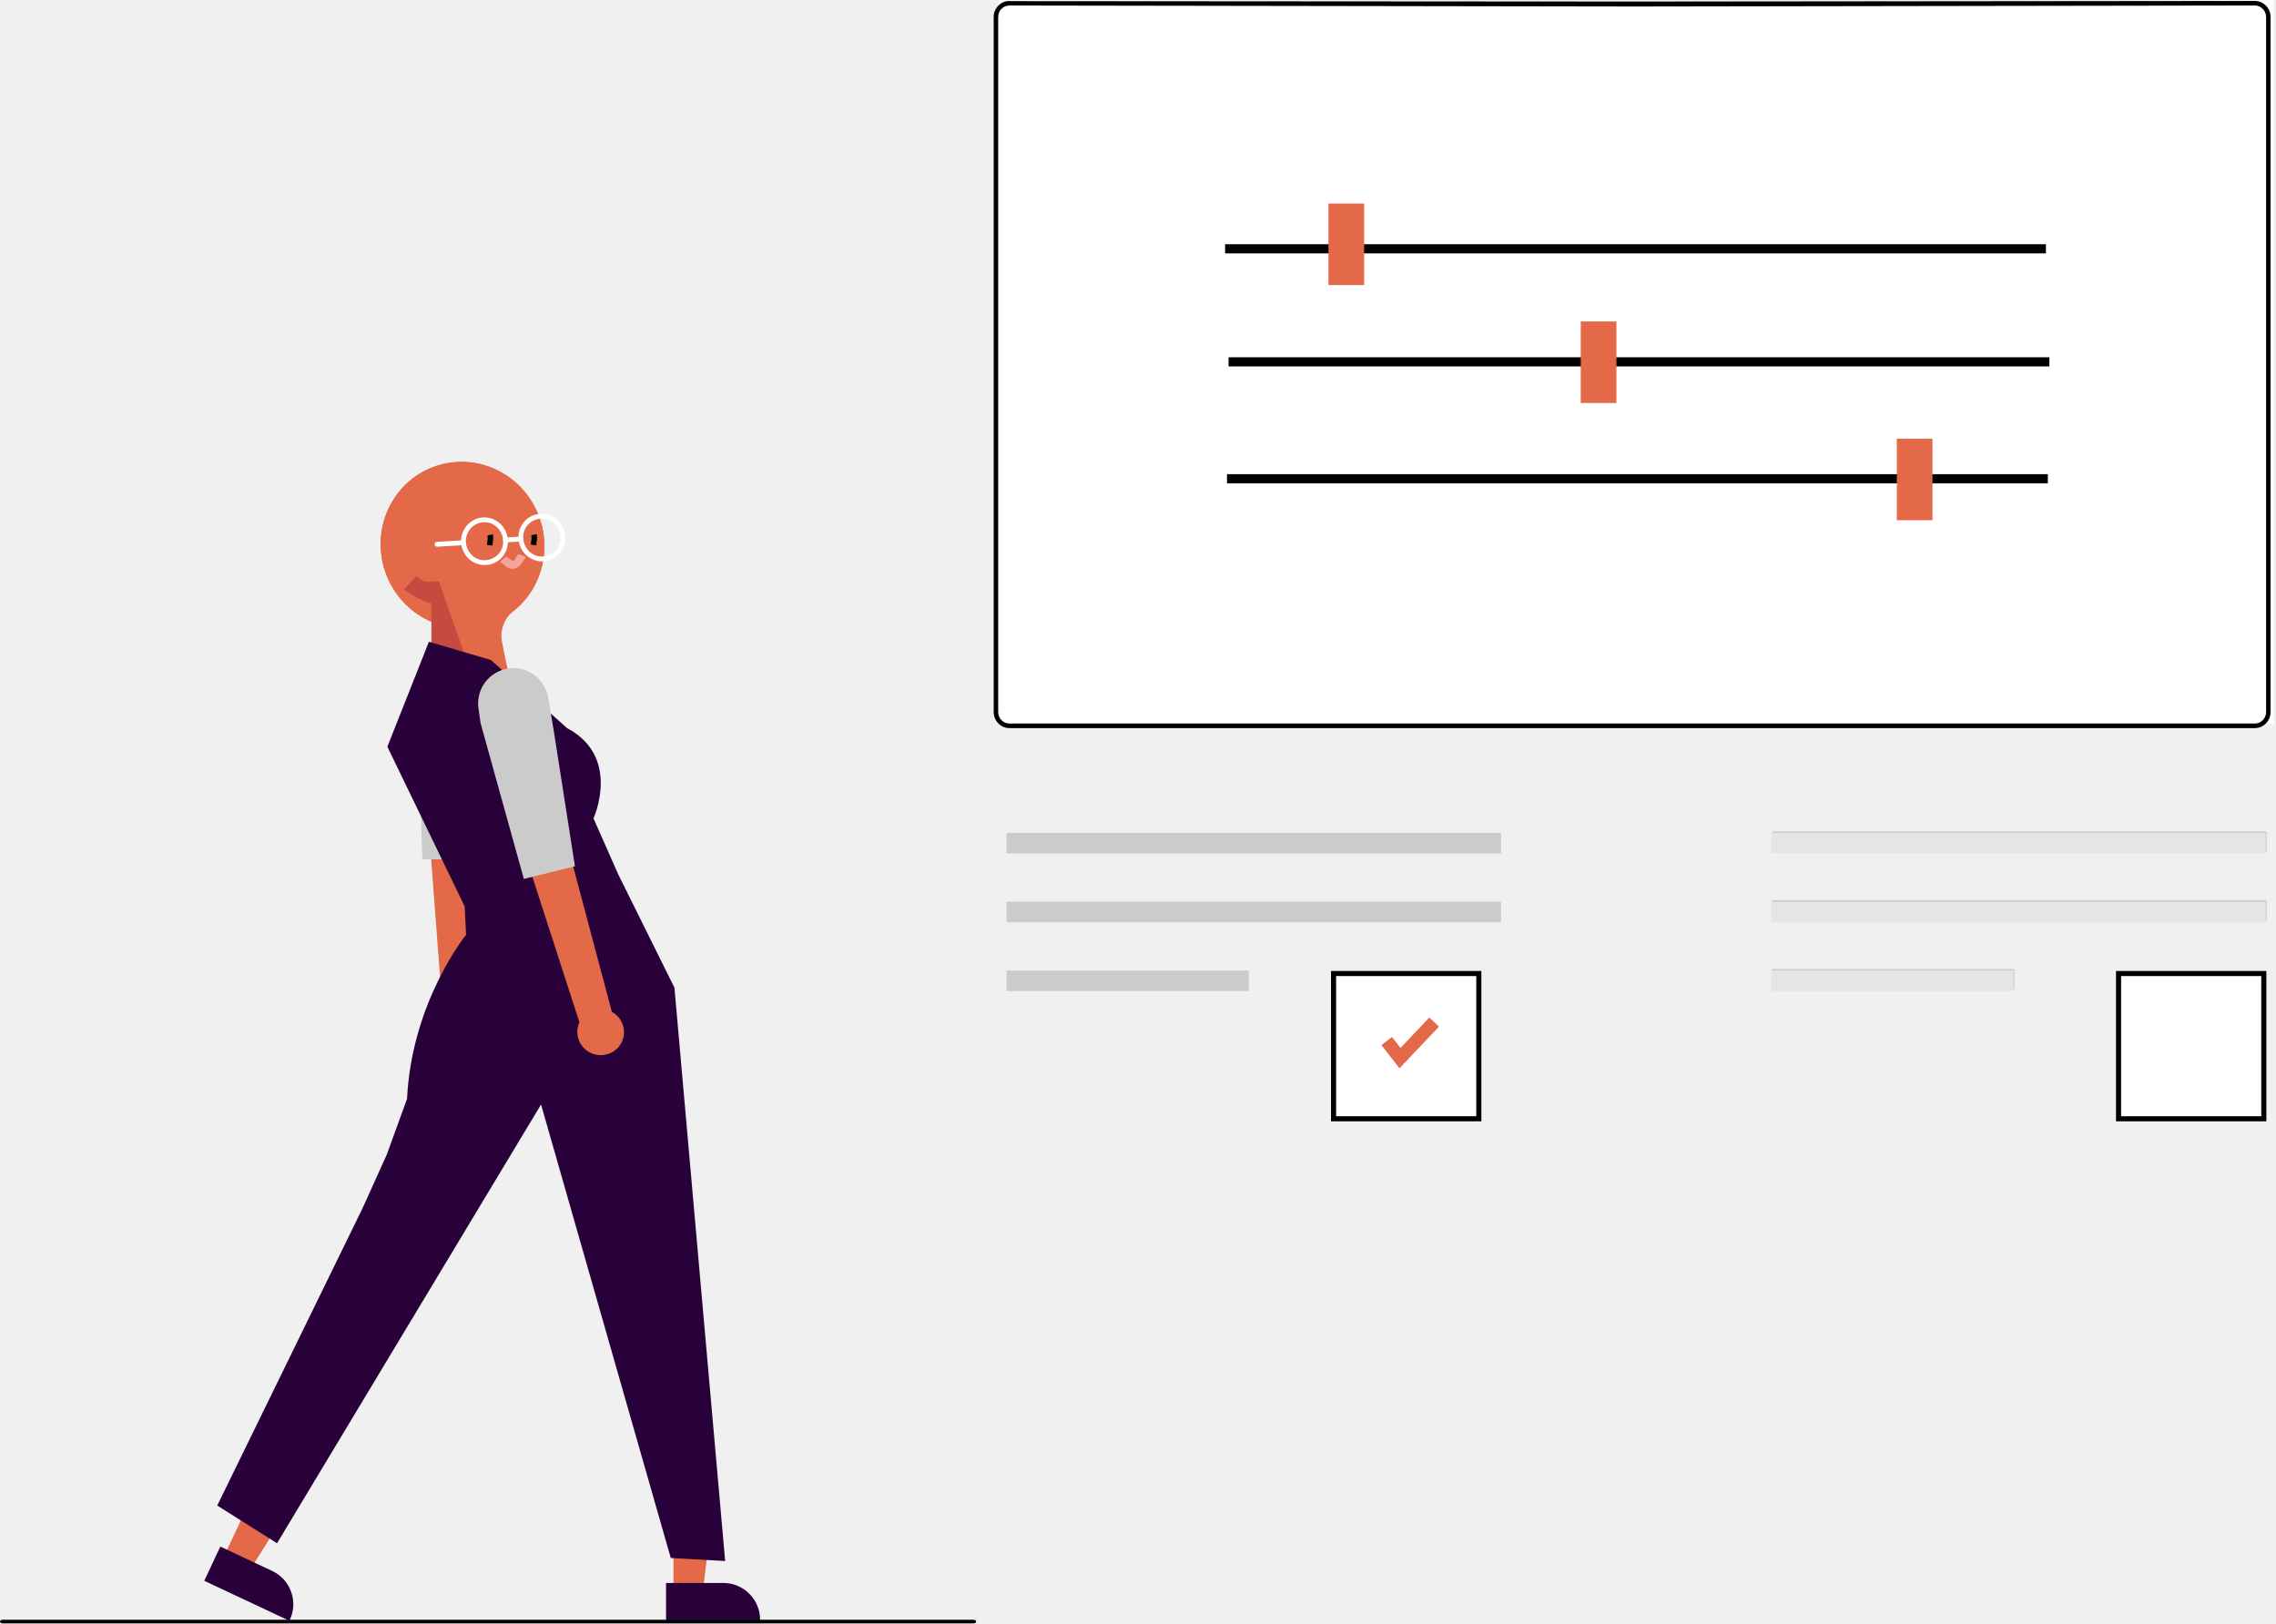
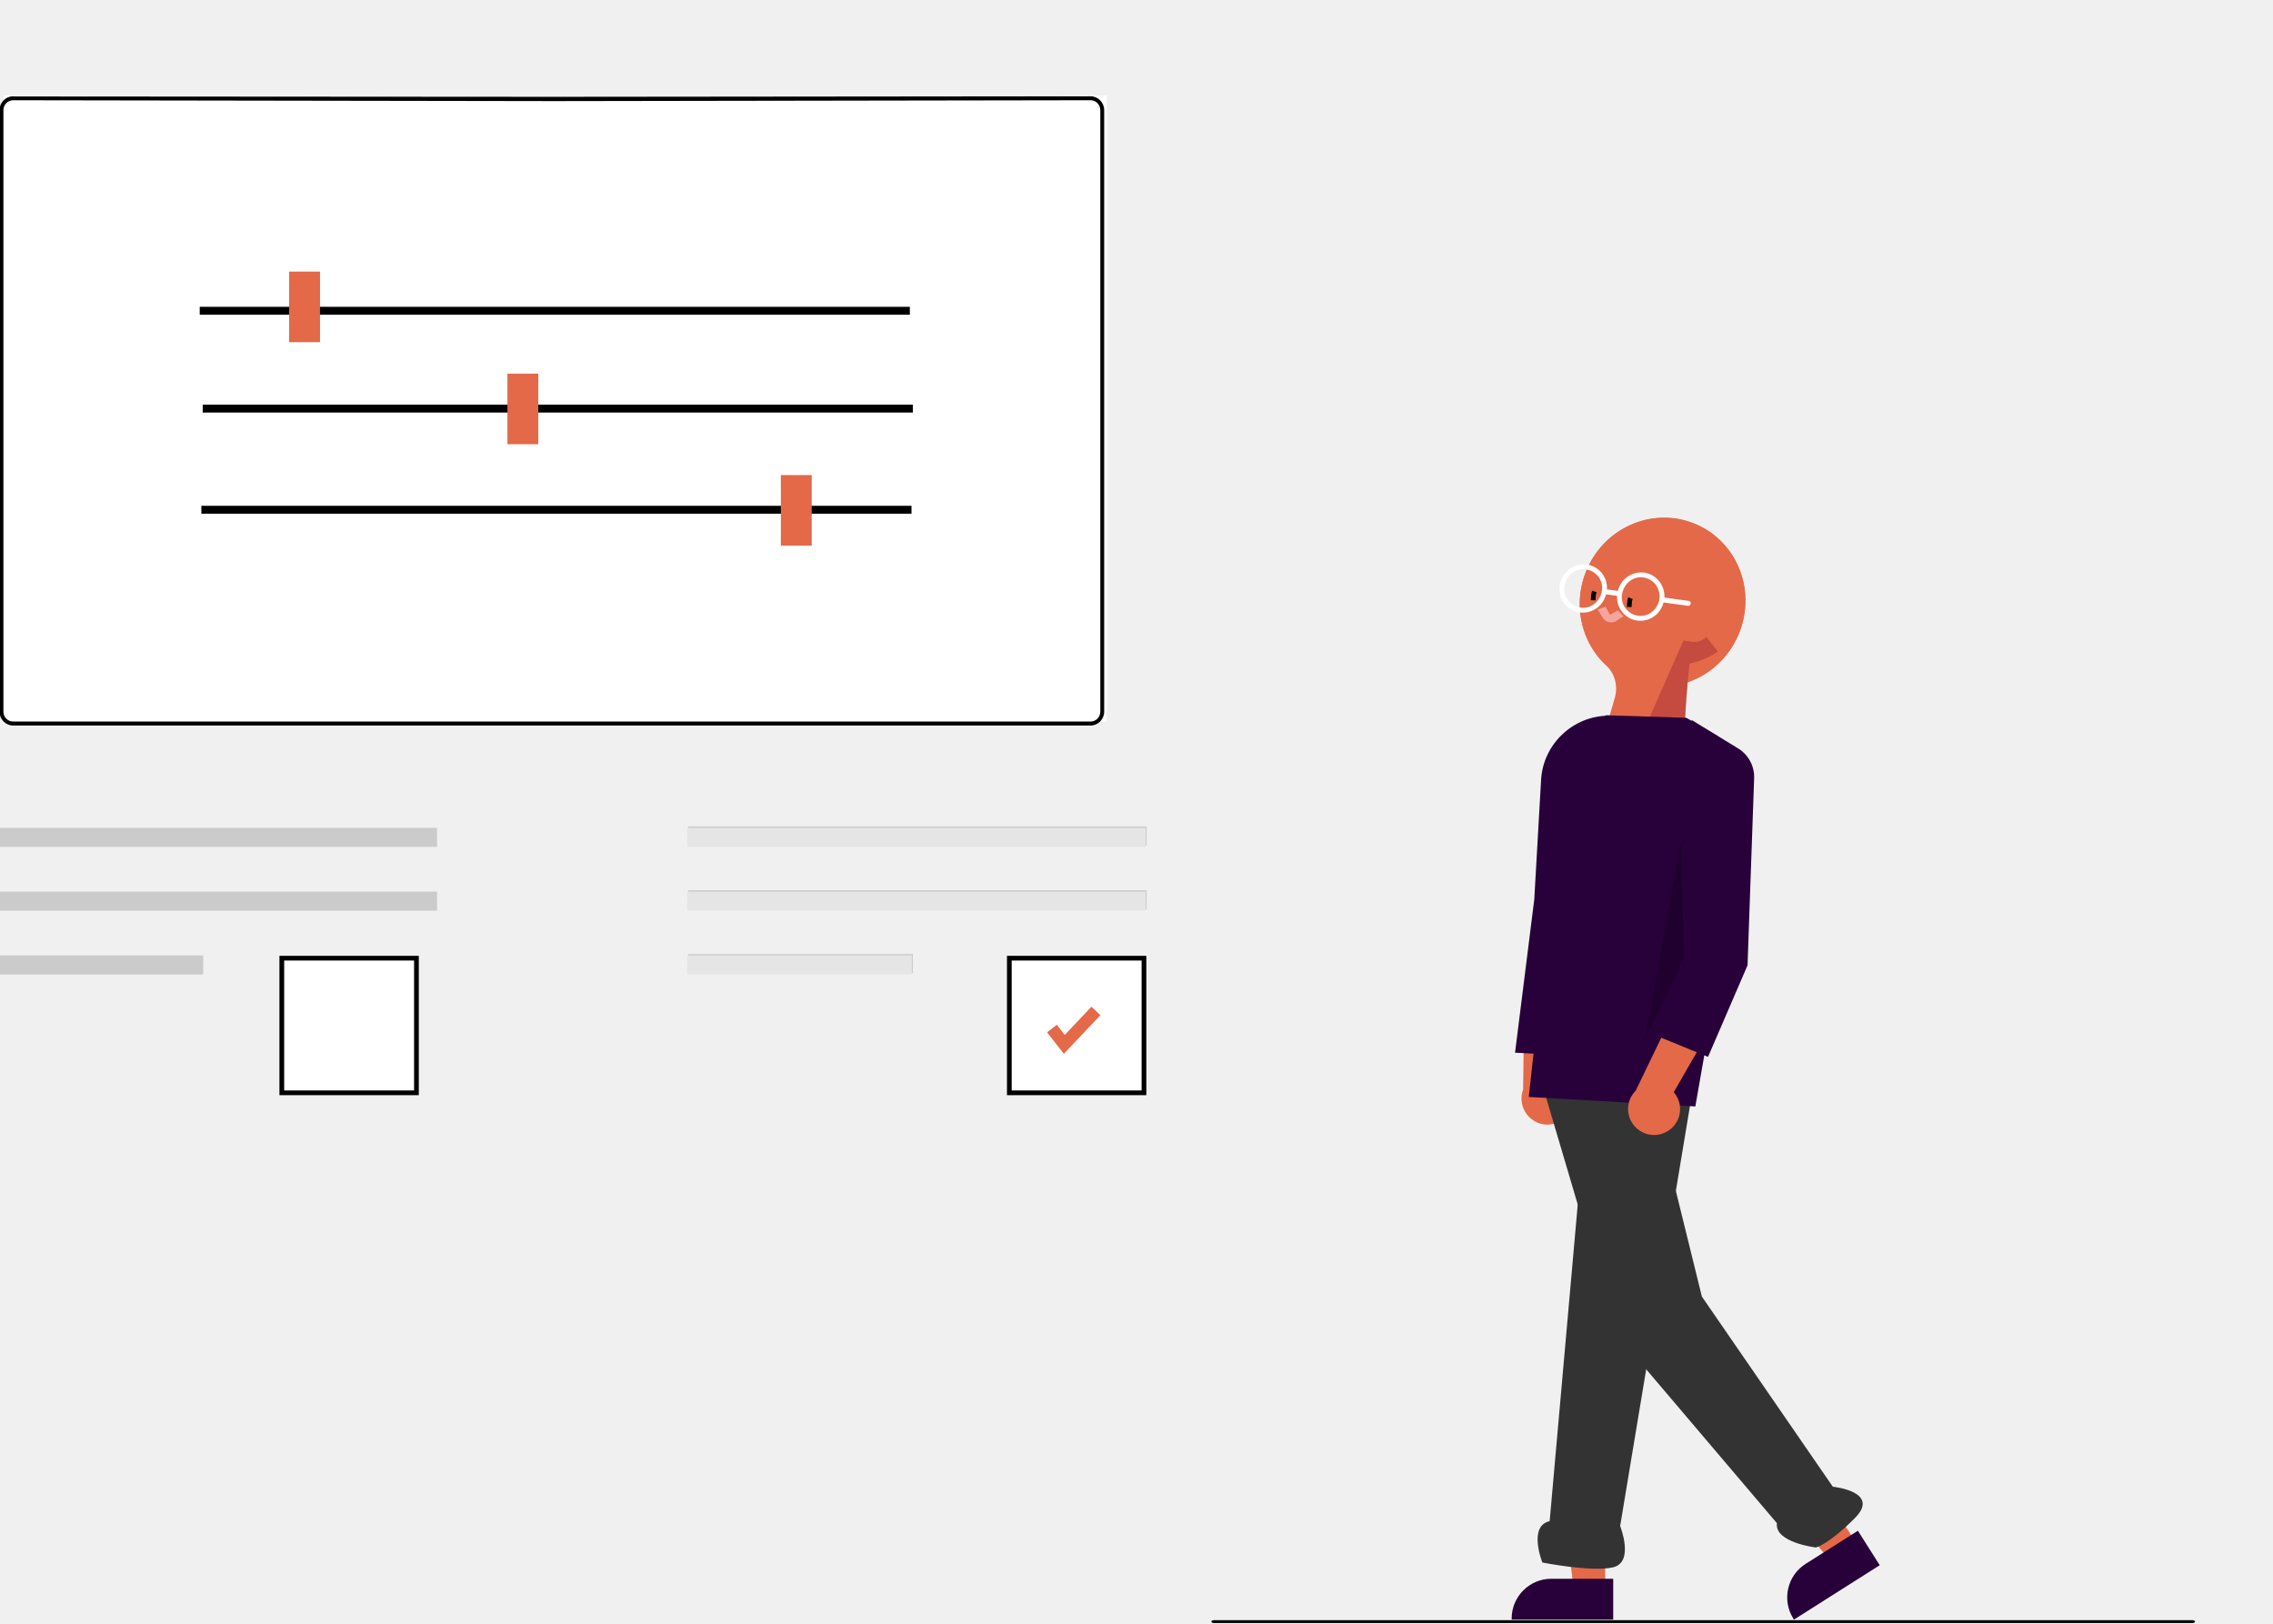
- <svg xmlns="http://www.w3.org/2000/svg" clip-rule="evenodd" fill-rule="evenodd" stroke-linejoin="round" stroke-miterlimit="2" viewBox="0 0 893 637">
-   <path d="m1046.02 415.5h-500.22v-284c165.909.252 329.243 1.285 500.22 0z" fill="#fff" fill-rule="nonzero" transform="translate(-153.978 -131.5)" />
-   <path d="m480.906 91.836h322.053v8.053h-322.053z" transform="matrix(1 0 0 .44514 -.229617 54.9526)" />
-   <path d="m480.906 91.836h322.053v8.053h-322.053z" transform="matrix(1 0 0 .44514 1.1261 99.3159)" />
-   <path d="m480.906 91.836h322.053v8.053h-322.053z" transform="matrix(1 0 0 .44514 .518763 145.187)" />
-   <path d="m521.224 79.862h14v32h-14z" fill="#e46948" />
-   <path d="m620.224 126.138h14v32h-14z" fill="#e46948" />
-   <path d="m744.224 172.138h14v32h-14z" fill="#e46948" />
-   <path d="m394.906 326.836h194.053v8.053h-194.053z" fill="#cbcbcb" />
-   <path d="m394.906 353.836h194.053v8.053h-194.053z" fill="#cbcbcb" />
-   <path d="m394.906 380.836h95.053v8.053h-95.053z" fill="#cbcbcb" />
-   <path d="m695.312 326.249h194.053v8.053h-194.053z" fill="#cbcbcb" />
-   <path d="m695.312 353.249h194.053v8.053h-194.053z" fill="#cbcbcb" />
-   <path d="m695.312 380.249h95.053v8.053h-95.053z" fill="#cbcbcb" />
-   <path d="m522.225 381h59v59h-59z" fill="#fff" fill-rule="nonzero" />
-   <path d="m735.203 571.5h-59v-59h59zm-57-2h55v-55h-55z" fill-rule="nonzero" transform="translate(-153.978 -131.5)" />
-   <path d="m830.225 381h59v59h-59z" fill="#fff" fill-rule="nonzero" />
-   <path d="m1043.2 571.5h-58.997v-59h58.997zm-56.997-2h54.997v-55h-54.997z" fill-rule="nonzero" transform="translate(-153.978 -131.5)" />
-   <path d="m703.076 550.695-7.075-9.1 4.114-3.2 3.35 4.307 11.318-11.946 3.785 3.585z" fill="#e46948" fill-rule="nonzero" transform="translate(-153.978 -131.5)" />
-   <path d="m694.906 326.836h194.053v8.053h-194.053z" fill="#e5e5e5" />
-   <path d="m694.906 353.836h194.053v8.053h-194.053z" fill="#e5e5e5" />
-   <path d="m694.906 380.836h95.053v8.053h-95.053z" fill="#e5e5e5" />
-   <path d="m306.2 147.8c-14.3-13-36.4-13.4-51.1-.8-6.847 5.846-11.129 13.489-12.807 21.578-2.512 12.113.814 25.229 10.107 34.822 1 1 2 2 3.1 2.9-1.7 5.6-3.6 11.5-5.8 17.9l31.7 54.1c.2-21.1 1.7-39.4 3.2-53.4.6-5.5 4.2-10.3 9.4-12.2 4.8-1.8 9.3-4.6 13.2-8.4 15.8-15.5 15.7-41.3-1-56.5z" fill="#e46948" fill-rule="nonzero" transform="matrix(.791775 -.243235 .248355 .80844 -84.20929 139.4186)" />
-   <g transform="matrix(.791775 -.243235 .248355 .80844 -84.20929 139.4186)">
-     <circle cx="280.2" cy="176.4" fill="#e46948" r="38.7" />
+ <svg xmlns="http://www.w3.org/2000/svg" clip-rule="evenodd" fill-rule="evenodd" stroke-linejoin="round" stroke-miterlimit="2" viewBox="0 0 885 632">
+   <g transform="matrix(.858512 0 0 .858512 -334.902 37.1735)">
+     <path d="m1046.02 415.5h-500.22v-284c165.909.252 329.243 1.285 500.22 0z" fill="#fff" fill-rule="nonzero" transform="translate(-153.978 -131.5)" />
+     <path d="m480.906 91.836h322.053v8.053h-322.053z" transform="matrix(1 0 0 .44514 -.229617 54.9526)" />
+     <path d="m480.906 91.836h322.053v8.053h-322.053z" transform="matrix(1 0 0 .44514 1.1261 99.3159)" />
+     <path d="m480.906 91.836h322.053v8.053h-322.053z" transform="matrix(1 0 0 .44514 .518763 145.187)" />
+     <g fill="#e46948">
+       <path d="m521.224 79.862h14v32h-14z" />
+       <path d="m620.224 126.138h14v32h-14z" />
+       <path d="m744.224 172.138h14v32h-14z" />
+     </g>
+     <path d="m929.8 274.341h-.125l-172.261.162-.492.206c-.772.325 1.267.111.492-.206l-173.619-.113-.112-.049h-.125c-2.39.002-4.357 1.968-4.359 4.359v189.312c.002 2.39 1.969 4.356 4.359 4.359h346.242c2.39-.003 4.356-1.969 4.359-4.359v-189.312c-.003-2.391-1.969-4.357-4.359-4.359zm3.113 193.671c0 1.708-1.405 3.113-3.113 3.113h-346.242c-1.708 0-3.113-1.405-3.114-3.113v-189.312c.003-1.663 1.334-3.047 2.996-3.114l173.988.269h-.014c.153-.008.241-.013.283-.015.258-.014-1.213.066-.283.015l172.51-.269c1.659.072 2.986 1.454 2.989 3.114z" fill-rule="nonzero" transform="matrix(1.41141 0 0 1.44087 -427.608 -394.924)" />
+   </g>
+   <g stroke-width=".92">
+     <path d="m-8.293 322.296h178.47v7.406h-178.47z" fill="#cbcbcb" />
+     <path d="m-8.293 347.128h178.47v7.406h-178.47z" fill="#cbcbcb" />
+     <path d="m-8.293 371.96h87.42v7.406h-87.42z" fill="#cbcbcb" />
+     <path d="m267.989 321.756h178.47v7.406h-178.47z" fill="#cbcbcb" />
+     <path d="m267.989 346.588h178.47v7.406h-178.47z" fill="#cbcbcb" />
+     <path d="m267.989 371.419h87.42v7.406h-87.42z" fill="#cbcbcb" />
+     <path d="m108.802 372.11h54.262v54.262h-54.262z" fill="#fff" fill-rule="nonzero" />
+   </g>
+   <path d="m735.203 571.5h-59v-59h59zm-57-2h55v-55h-55z" fill-rule="nonzero" transform="matrix(.919695 0 0 .919695 -513.0989 -99.23351)" />
+   <path d="m392.068 372.11h54.262v54.262h-54.262z" fill="#fff" fill-rule="nonzero" stroke-width=".92" />
+   <path d="m1043.2 571.5h-58.997v-59h58.997zm-56.997-2h54.997v-55h-54.997z" fill-rule="nonzero" transform="matrix(.919695 0 0 .919695 -513.0989 -99.23351)" />
+   <path d="m703.076 550.695-7.075-9.1 4.114-3.2 3.35 4.307 11.318-11.946 3.785 3.585z" fill="#e46948" fill-rule="nonzero" transform="matrix(.919695 0 0 .919695 -232.4181 -96.2068)" />
+   <path d="m267.616 322.296h178.47v7.406h-178.47z" fill="#e5e5e5" stroke-width=".92" />
+   <path d="m267.616 347.128h178.47v7.406h-178.47z" fill="#e5e5e5" stroke-width=".92" />
+   <path d="m267.616 371.96h87.42v7.406h-87.42z" fill="#e5e5e5" stroke-width=".92" />
+   <g transform="matrix(-1 0 0 1 850.673 23.4888)">
+     <path d="m306.2 147.8c-14.3-13-36.4-13.4-51.1-.8-17.1 14.6-18.2 40.4-2.7 56.4 1 1 2 2 3.1 2.9-1.7 5.6-3.6 11.5-5.8 17.9l31.7 54.1c.2-21.1 1.7-39.4 3.2-53.4.6-5.5 4.2-10.3 9.4-12.2 4.8-1.8 9.3-4.6 13.2-8.4 15.8-15.5 15.7-41.3-1-56.5z" fill="#e46948" fill-rule="nonzero" transform="matrix(.771887 -.304684 .313226 .793526 -68.2043 156.33)" />
+     <g transform="matrix(.771887 -.304684 .313226 .793526 -68.2043 156.33)">
+       <circle cx="280.2" cy="176.4" fill="#e46948" r="38.7" />
+       <g fill-rule="nonzero">
+         <path d="m256.2 183.2-8.6 4.9c2.7 3.9 6.2 7.3 10.3 9.9-2.3 7.8-5 16.5-8.3 26l17.5 30-2.9-71.6z" fill="#a52c35" opacity=".5" />
+         <path d="m281 176.6h-.3l-12.2-2.9c-.6-.1-1-.7-.8-1.4.1-.6.7-1 1.4-.8l12.2 2.9c.6.1 1 .7.8 1.4-.1.5-.6.8-1.1.8z" fill="#fff" />
+         <path d="m307.5 182.8h-.3l-7.1-1.7c-.6-.1-1-.7-.8-1.4.1-.6.7-1 1.4-.8l7.1 1.7c.6.1 1 .7.8 1.4-.2.4-.6.8-1.1.8z" fill="#fff" />
+         <path d="m317.2 195c-.8 0-1.7-.1-2.5-.3-2.9-.7-5.3-2.4-6.9-4.9s-2-5.5-1.4-8.4 2.4-5.3 4.9-6.9 5.5-2 8.4-1.4c5.9 1.4 9.6 7.4 8.3 13.3-.7 2.9-2.4 5.3-4.9 6.9-1.9 1.1-3.9 1.7-5.9 1.7zm-.1-19.9c-1.6 0-3.2.5-4.6 1.3-2 1.2-3.4 3.2-3.9 5.5s-.1 4.7 1.1 6.7 3.2 3.4 5.5 3.9 4.7.1 6.7-1.1 3.4-3.2 3.9-5.5c1.1-4.7-1.8-9.5-6.6-10.6-.7-.1-1.4-.2-2.1-.2z" fill="#fff" />
+         <path d="m290.7 188.8c-.8 0-1.7-.1-2.5-.3-2.9-.7-5.3-2.4-6.9-4.9s-2-5.5-1.4-8.4c1.4-5.9 7.4-9.6 13.3-8.3 2.9.7 5.3 2.4 6.9 4.9s2 5.5 1.4 8.4c-.7 2.9-2.4 5.3-4.9 6.9-1.8 1.1-3.9 1.7-5.9 1.7zm0-19.9c-4 0-7.6 2.7-8.6 6.8-.5 2.3-.1 4.7 1.1 6.7s3.2 3.4 5.5 3.9 4.7.1 6.7-1.1 3.4-3.2 3.9-5.5.1-4.7-1.1-6.7-3.2-3.4-5.5-3.9c-.7-.1-1.3-.2-2-.2z" fill="#fff" />
+         <path d="m301.4 195c-.3 0-.5 0-.8-.1-1.1-.3-2.249-1.141-2.649-2.241l-2.154-4.046 3.2-1.947 2.47 4.046 3.037-3.4 2.796 3.188-3.5 3.5c-.7.7-1.5 1-2.4 1z" fill="#f5a59b" transform="matrix(1.08569 0 0 .779672 -26.295 41.8869)" />
+         <path d="m267.6 188.9-7.3-1.7c-4-.9-6.5-5-5.6-9s5-6.5 9-5.6l7.3 1.7z" fill="#e46948" transform="translate(0 1)" />
+       </g>
+     </g>
    <g fill-rule="nonzero">
-       <path d="m256.2 183.2-8.6 4.9c2.7 3.9 6.2 7.3 10.3 9.9-2.3 7.8-5 16.5-8.3 26l17.5 30-2.9-71.6z" fill="#a52c35" opacity=".5" />
-       <path d="m281 176.6h-.3l-12.2-2.9c-.6-.1-1-.7-.8-1.4.1-.6.7-1 1.4-.8l12.2 2.9c.6.1 1 .7.8 1.4-.1.5-.6.8-1.1.8z" fill="#fff" />
-       <path d="m307.5 182.8h-.3l-7.1-1.7c-.6-.1-1-.7-.8-1.4.1-.6.7-1 1.4-.8l7.1 1.7c.6.1 1 .7.8 1.4-.2.4-.6.8-1.1.8z" fill="#fff" />
-       <path d="m317.2 195c-.8 0-1.7-.1-2.5-.3-2.9-.7-5.3-2.4-6.9-4.9s-2-5.5-1.4-8.4 2.4-5.3 4.9-6.9 5.5-2 8.4-1.4c5.9 1.4 9.6 7.4 8.3 13.3-.7 2.9-2.4 5.3-4.9 6.9-1.9 1.1-3.9 1.7-5.9 1.7zm-.1-19.9c-1.6 0-3.2.5-4.6 1.3-2 1.2-3.4 3.2-3.9 5.5s-.1 4.7 1.1 6.7 3.2 3.4 5.5 3.9 4.7.1 6.7-1.1 3.4-3.2 3.9-5.5c1.1-4.7-1.8-9.5-6.6-10.6-.7-.1-1.4-.2-2.1-.2z" fill="#fff" />
-       <path d="m290.7 188.8c-.8 0-1.7-.1-2.5-.3-2.9-.7-5.3-2.4-6.9-4.9s-2-5.5-1.4-8.4c1.4-5.9 7.4-9.6 13.3-8.3 2.9.7 5.3 2.4 6.9 4.9s2 5.5 1.4 8.4c-.7 2.9-2.4 5.3-4.9 6.9-1.8 1.1-3.9 1.7-5.9 1.7zm0-19.9c-4 0-7.6 2.7-8.6 6.8-.5 2.3-.1 4.7 1.1 6.7s3.2 3.4 5.5 3.9 4.7.1 6.7-1.1 3.4-3.2 3.9-5.5.1-4.7-1.1-6.7-3.2-3.4-5.5-3.9c-.7-.1-1.3-.2-2-.2z" fill="#fff" />
-       <path d="m301.4 195c-.3 0-.5 0-.8-.1-1.1-.3-2.249-1.141-2.649-2.241l-2.154-4.046 3.2-1.947 2.47 4.046 3.037-3.4 2.796 3.188-3.5 3.5c-.7.7-1.5 1-2.4 1z" fill="#f5a59b" transform="matrix(1.08569 0 0 .779672 -26.295 41.8869)" />
-       <path d="m267.6 188.9-7.3-1.7c-4-.9-6.5-5-5.6-9s5-6.5 9-5.6l7.3 1.7z" fill="#e46948" transform="translate(0 1)" />
+       <path d="m311.9 187.6-2.1-.7c.1-.3.2-.6.3-.9.4-1 .6-1.7.6-2.7h2.2c0 1.4-.4 2.4-.8 3.5 0 .2-.1.5-.2.8z" fill="#010101" transform="matrix(.771887 -.304684 .313226 .793526 -68.2043 156.33)" />
+       <path d="m295 184.4-2.1-.7c.1-.3.2-.6.3-.9.4-1 .6-1.7.6-2.7h2.2c0 1.4-.4 2.4-.8 3.5 0 .2-.1.5-.2.8z" fill="#010101" transform="matrix(.771887 -.304684 .313226 .793526 -68.2043 156.33)" />
+       <path d="m397.781 556.121c-1.133-1.667-1.738-3.637-1.738-5.652 0-3.959 2.338-7.565 5.952-9.181l-3.081-35.601 16.326 8.848.423 32.452c.415 1.122.627 2.309.627 3.506 0 5.546-4.564 10.11-10.11 10.11-3.369 0-6.524-1.684-8.399-4.482z" fill="#e46948" transform="translate(-158.016 -146.268)" />
+       <path d="m400.875 533.598-.133-.336-18.012-45.503-2.858-86.253.48-.034c.628-.045 1.257-.067 1.886-.067 14.034 0 25.753 11.163 26.435 25.181l2.642 46.374 7.488 59.642z" fill="#28003a" transform="translate(-158.016 -146.268)" />
+       <path d="m127.8 577.505 10.354 6.565 30.247-36.815-15.282-9.688z" fill="#e46948" />
+       <path d="m285.318 718.718 20.391 12.928h.001c7.128 4.52 9.275 14.105 4.756 21.234l-.268.422-33.386-21.166z" fill="#28003a" transform="translate(-158.016 -146.268)" />
+       <path d="m225.692 595.15 12.26-.001 5.832-47.288-18.094.001z" fill="#e46948" />
+       <path d="m380.581 737.415 24.145-.001c8.44.001 15.386 6.946 15.386 15.386v.5l-39.53.002z" fill="#28003a" transform="translate(-158.016 -146.268)" />
+       <path d="m349.019 543.284 28.862 173.602s-5.677 14.195 2.839 16.088c8.517 1.892 27.443-1.893 27.443-1.893s5.678-14.195-2.839-16.087l-16.087-181.389z" fill="#333" transform="translate(-158.016 -146.268)" />
+       <path d="m366.053 546.38-19.996 81.174-50.977 74.02s-18.926 1.893-8.517 12.302c10.409 10.41 15.141 11.356 15.141 11.356s16.087-1.893 15.141-9.463l62.673-73.771 29.118-98.457z" fill="#333" transform="translate(-158.016 -146.268)" />
+       <path d="m348.603 553.529-4.829-27.558c-7.272-7.6 6.469-26.391 8.001-28.432l-.899-11.686c-.766-.131-1.467-.513-1.993-1.085-4.511-4.6-4.208-22.751-4.193-23.521l-4.978-51.785 12.386-7.226 31.322-1.01 15.296 13.257 14.733 135.352-.526.029z" fill="#28003a" transform="translate(-158.016 -146.268)" />
+       <path d="m359.443 563.194c-3.037-1.812-4.903-5.098-4.903-8.635 0-2.42.874-4.761 2.46-6.589l-17.825-30.972 18.535 1.128 14.086 29.238c1.916 1.898 2.994 4.485 2.994 7.182 0 5.546-4.563 10.11-10.11 10.11-1.846 0-3.657-.505-5.237-1.462z" fill="#e46948" transform="translate(-158.016 -146.268)" />
+       <path d="m343.658 534.233-15.377-35.644-2.57-72.811c-.179-4.869 2.373-9.451 6.607-11.862l17.739-10.84 3.827 76.544 11.447 45.747z" fill="#28003a" transform="translate(-158.016 -146.268)" />
+       <path d="m196.224 305.464-1.228 43.811 15.242 32.126-14.014-77.102" fill-opacity=".2" />
+       <path d="m540.016 753.732h-381c-.549 0-1-.451-1-1s.451-1 1-1h381c.548 0 1 .451 1 1s-.452 1-1 1z" transform="matrix(1 0 0 .55853 -161.989 187.405)" />
    </g>
  </g>
-   <g fill-rule="nonzero">
-     <path d="m340.528 541.419c2.191-1.709 3.473-4.337 3.473-7.115 0-2.046-.696-4.033-1.973-5.632-.312-.39-.655-.755-1.026-1.09l-2.689-118.37-19.407 3.465 8.766 115.879c-2.594 3.283-2.585 7.959.02 11.233 3.09 3.941 8.859 4.674 12.836 1.63z" fill="#e46948" transform="translate(-153.978 -131.5)" />
-     <path d="m335.17 387.367c-.235-.057-.472-.108-.712-.153-.841-.158-1.696-.238-2.552-.238-7.116 0-13.131 5.487-13.784 12.573l-.54 5.867 2.12 63.317 20.652-.114 4.37-52.938.989-13.88c.479-6.712-4.003-12.849-10.543-14.434z" fill="#cbcbcb" transform="translate(-153.978 -131.5)" />
-     <path d="m264.245 624.885 11.444-.001 5.443-44.137h-16.889z" fill="#e46948" />
-     <path d="m415.305 752.649 22.536-.001c7.878 0 14.361 6.483 14.362 14.361v.467l-36.898.001z" fill="#28003a" transform="translate(-153.978 -131.5)" />
-     <path d="m87.497 611.492 10.357 4.865 23.693-37.636-15.287-7.179z" fill="#e46948" />
-     <path d="m240.421 738.37 20.398 9.58h.001c7.131 3.35 10.242 11.974 6.893 19.105l-.198.422-33.397-15.685z" fill="#28003a" transform="translate(-153.978 -131.5)" />
-     <path d="m346.581 390.468-24.314-7.151-16.305 41.191 30.322 62.646.572 11.156s-21.332 26.136-23.17 64.361l-8.01 22.026-9.44 20.882-57.023 116.681 23.461 14.799 103.588-172.166 50.892 177.941 21.343 1.195-19.899-224.975-22.017-44.395-9.745-22.017s11.053-24.115-10.346-35.415z" fill="#28003a" transform="translate(-153.978 -131.5)" />
-     <path d="m396.846 542.133c1.266-1.596 1.956-3.574 1.956-5.61 0-2.788-1.292-5.424-3.495-7.132-.395-.306-.815-.58-1.254-.819l-30.448-114.418-18.048 7.932 35.768 110.568c-1.748 3.801-.641 8.343 2.661 10.913 3.93 3.104 9.71 2.46 12.86-1.434z" fill="#e46948" transform="translate(-153.978 -131.5)" />
-     <path d="m355.413 393.66c-.241 0-.483.007-.727.019-7.313.38-13.124 6.501-13.124 13.824 0 .671.049 1.342.146 2.007l.854 5.83 16.95 61.042 20.046-4.967-8.2-52.481-2.303-13.723c-1.113-6.636-6.912-11.548-13.642-11.551z" fill="#cbcbcb" transform="translate(-153.978 -131.5)" />
-     <path d="m535.978 768.5h-381c-.548 0-1-.451-1-1s.452-1 1-1h381c.549 0 1 .451 1 1s-.451 1-1 1z" transform="matrix(1 0 0 .709421 -153.978 91.8098)" />
-     <path d="m311.9 187.6-2.1-.7c.1-.3.2-.6.3-.9.4-1 .6-1.7.6-2.7h2.2c0 1.4-.4 2.4-.8 3.5 0 .2-.1.5-.2.8z" fill="#010101" transform="matrix(.981575 -.191076 .191076 .981575 -131.574 89.4514)" />
-     <path d="m295 184.4-2.1-.7c.1-.3.2-.6.3-.9.4-1 .6-1.7.6-2.7h2.2c0 1.4-.4 2.4-.8 3.5 0 .2-.1.5-.2.8z" fill="#010101" transform="matrix(.981575 -.191076 .191076 .981575 -131.574 89.4514)" />
-     <path d="m929.8 274.341h-.125l-172.261.162-.492.206c-.772.325 1.267.111.492-.206l-173.619-.113-.112-.049h-.125c-2.39.002-4.357 1.968-4.359 4.359v189.312c.002 2.39 1.969 4.356 4.359 4.359h346.242c2.39-.003 4.356-1.969 4.359-4.359v-189.312c-.003-2.391-1.969-4.357-4.359-4.359zm3.113 193.671c0 1.708-1.405 3.113-3.113 3.113h-346.242c-1.708 0-3.113-1.405-3.114-3.113v-189.312c.003-1.663 1.334-3.047 2.996-3.114l173.988.269h-.014c.153-.008.241-.013.283-.015.258-.014-1.213.066-.283.015l172.51-.269c1.659.072 2.986 1.454 2.989 3.114z" transform="matrix(1.41141 0 0 1.44087 -427.608 -394.924)" />
-   </g>
</svg>
